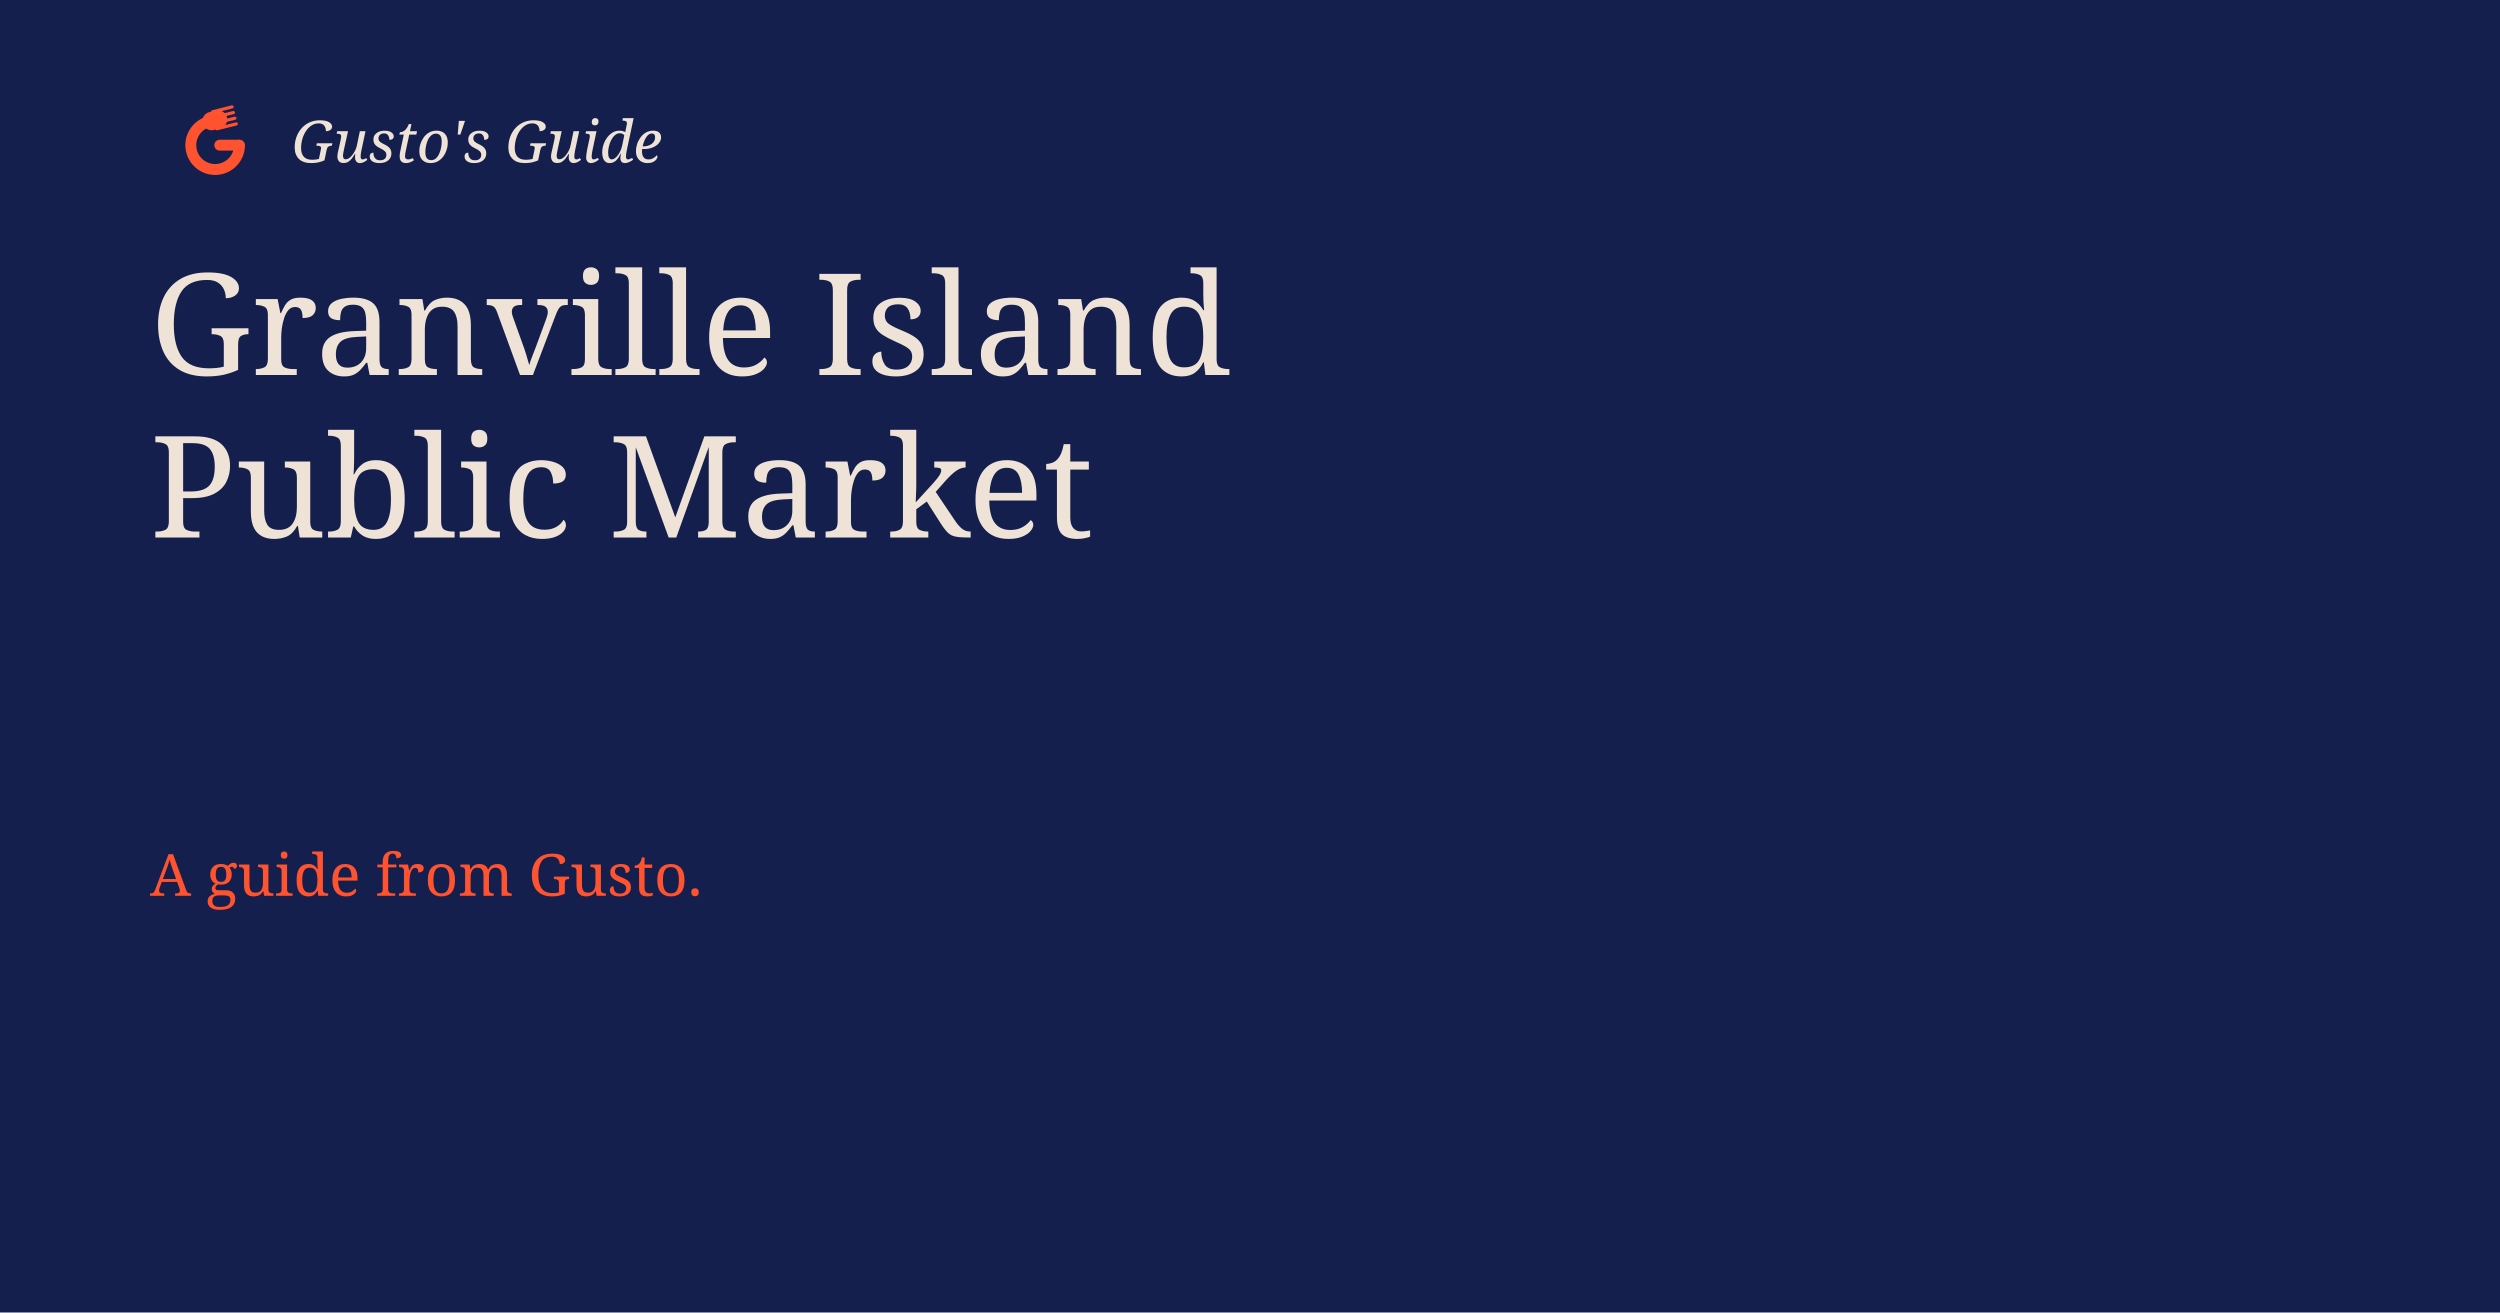
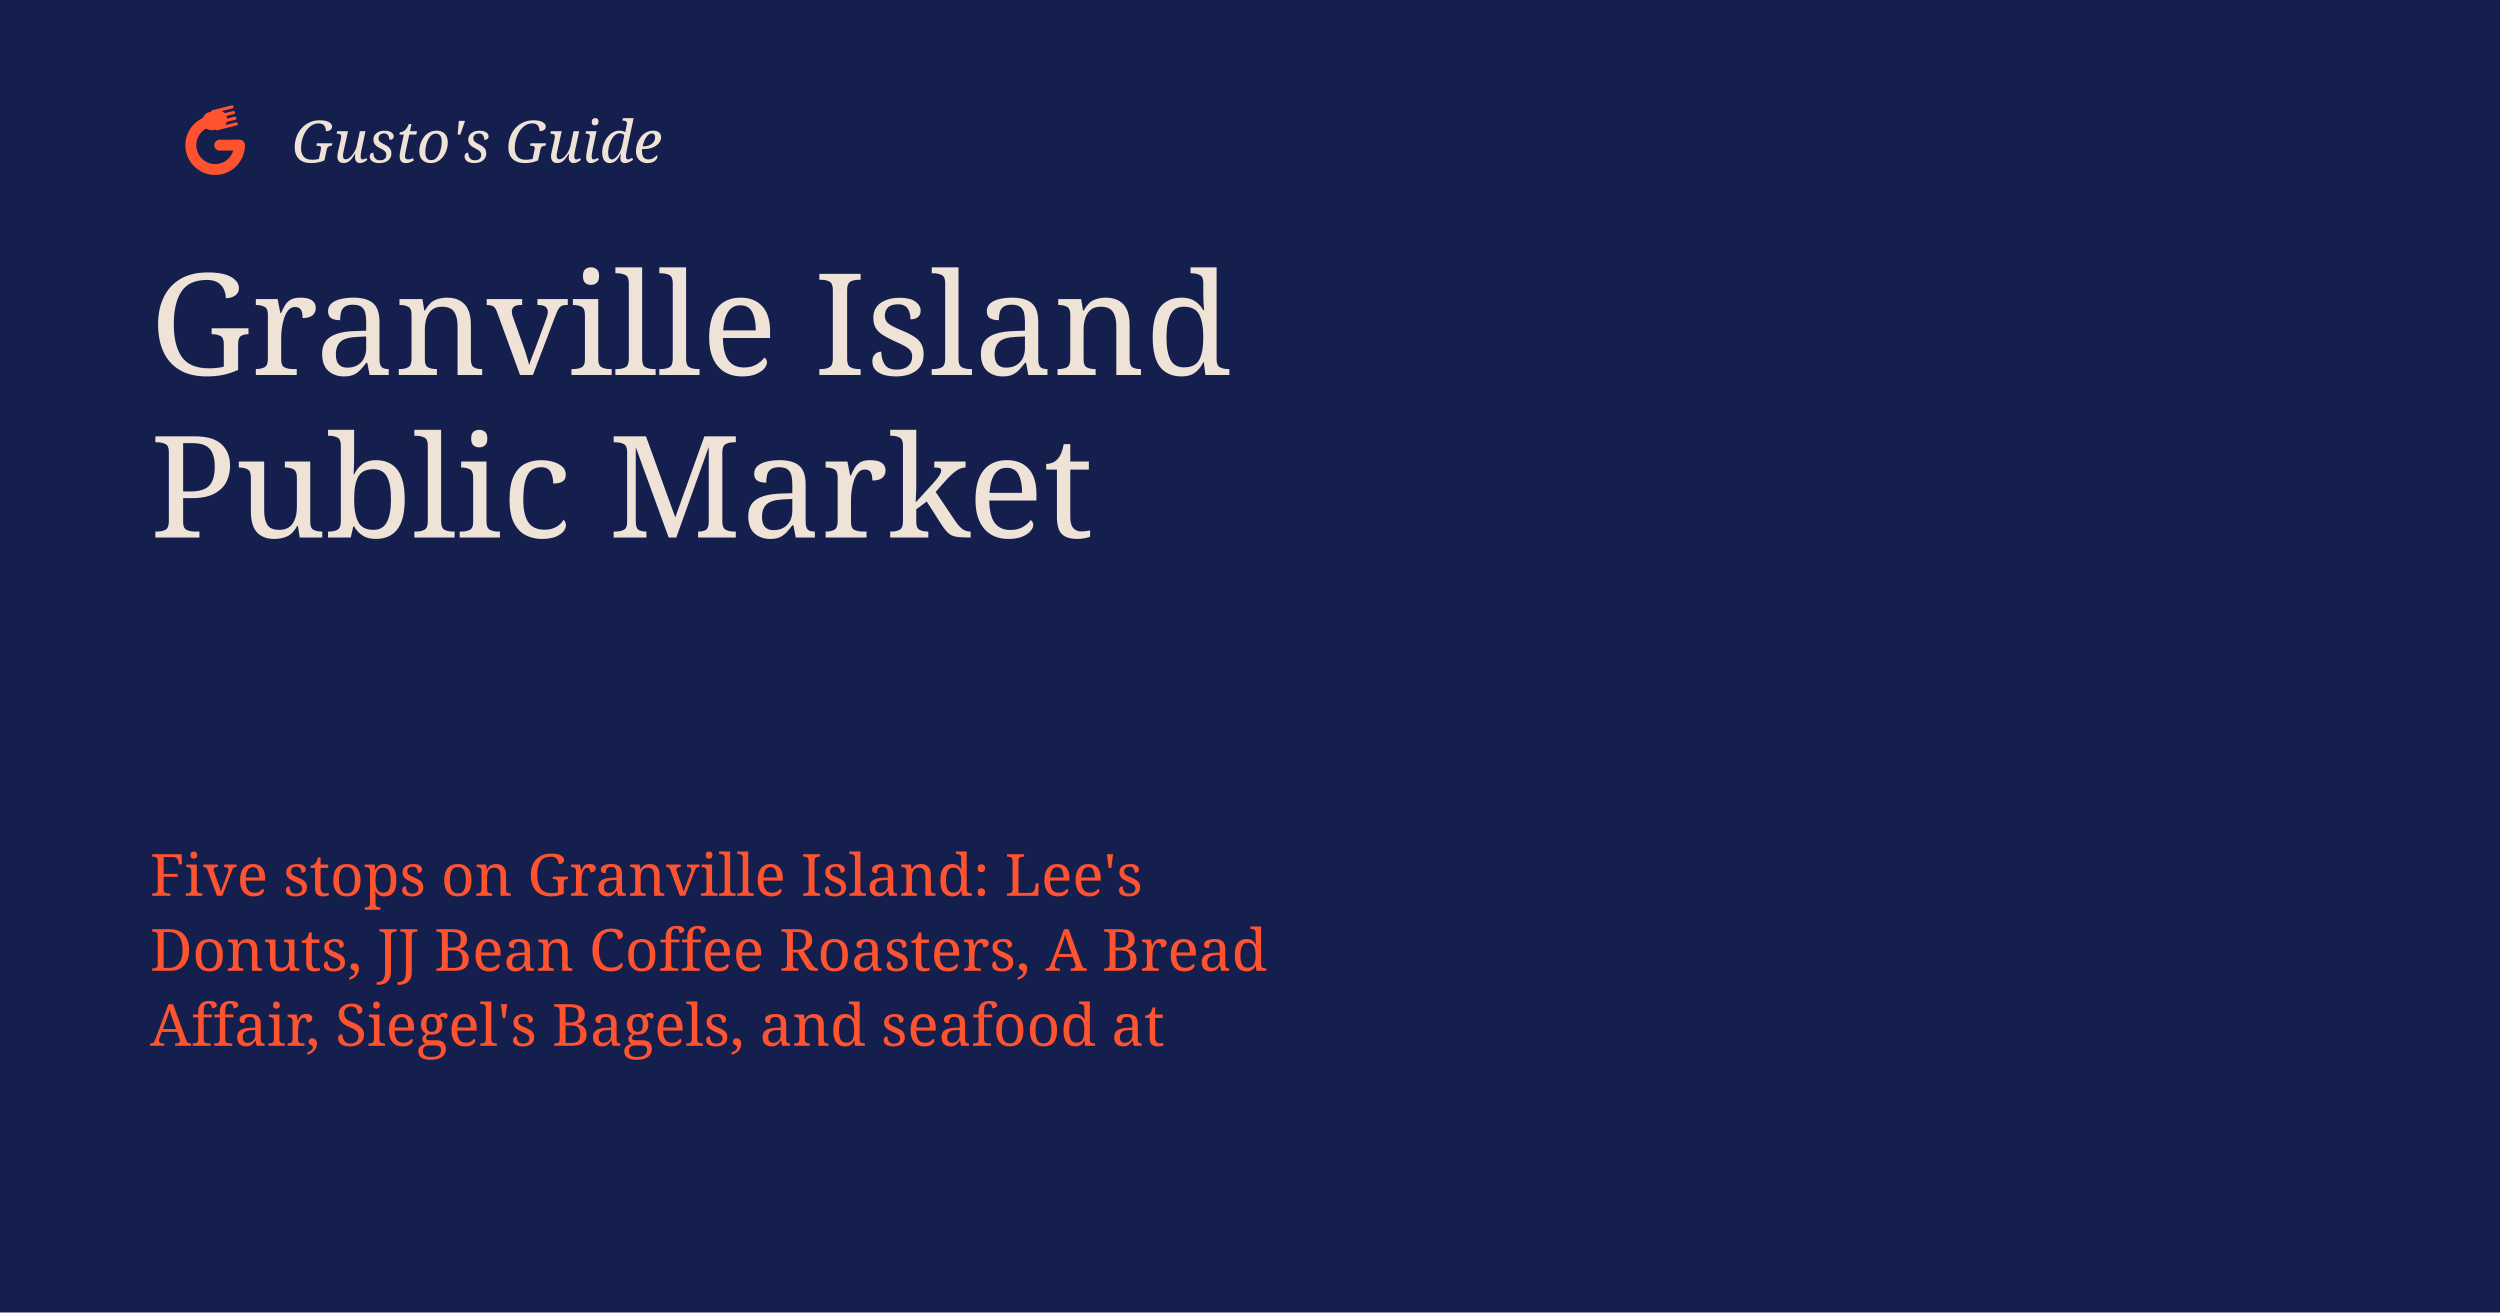
<svg xmlns="http://www.w3.org/2000/svg" width="1200" height="630" viewBox="0 0 1200 630">
  <rect width="1200" height="630" fill="#141F4D" />
  <g transform="translate(72 36) scale(0.92)">
    <g transform="translate(10.59 -0.99)">
      <path d="M 36.1 37.6 A 12.7 12.7 0 1 1 21.19 25.09" fill="none" stroke="#FF5330" stroke-width="5.7" stroke-linecap="round" />
      <path d="M 35.64 37.6 L 25.8 37.6" fill="none" stroke="#FF5330" stroke-width="5.7" stroke-linecap="round" />
      <path d="M 21.19 25.09 L 22.46 24.78" fill="none" stroke="#FF5330" stroke-width="5.7" stroke-linecap="round" />
      <path d="M 21.53 25.01 L 24.88 24.17" fill="none" stroke="#FF5330" stroke-width="9.6" stroke-linecap="round" />
      <path d="M 22.13 20.15 L 32.22 17.63 M 22.86 23.11 L 32.95 20.59 M 23.6 26.06 L 33.69 23.55 M 24.34 29.02 L 34.43 26.51" fill="none" stroke="#FF5330" stroke-width="1.65" stroke-linecap="round" />
    </g>
  </g>
  <text x="140" y="78" fill="#EEE3D6" font-family="Georgia, serif" font-size="28" font-style="italic">Gusto's Guide</text>
  <text x="72" y="180" fill="#EEE3D6" font-family="Georgia, serif" font-size="68">Granville Island</text>
  <text x="72" y="258" fill="#EEE3D6" font-family="Georgia, serif" font-size="68">Public Market</text>
-   <text x="72" y="430" fill="#FF5330" font-family="Georgia, serif" font-size="28">A guide from Gusto.</text>
+   <text x="72" y="430" fill="#FF5330" font-family="Georgia, serif" font-size="28">Five stops on Granville Island: Lee's</text>
+   <text x="72" y="466" fill="#FF5330" font-family="Georgia, serif" font-size="28">Donuts, JJ Bean Coffee Roasters, A Bread</text>
+   <text x="72" y="502" fill="#FF5330" font-family="Georgia, serif" font-size="28">Affair, Siegel's Bagels, and seafood at</text>
</svg>
